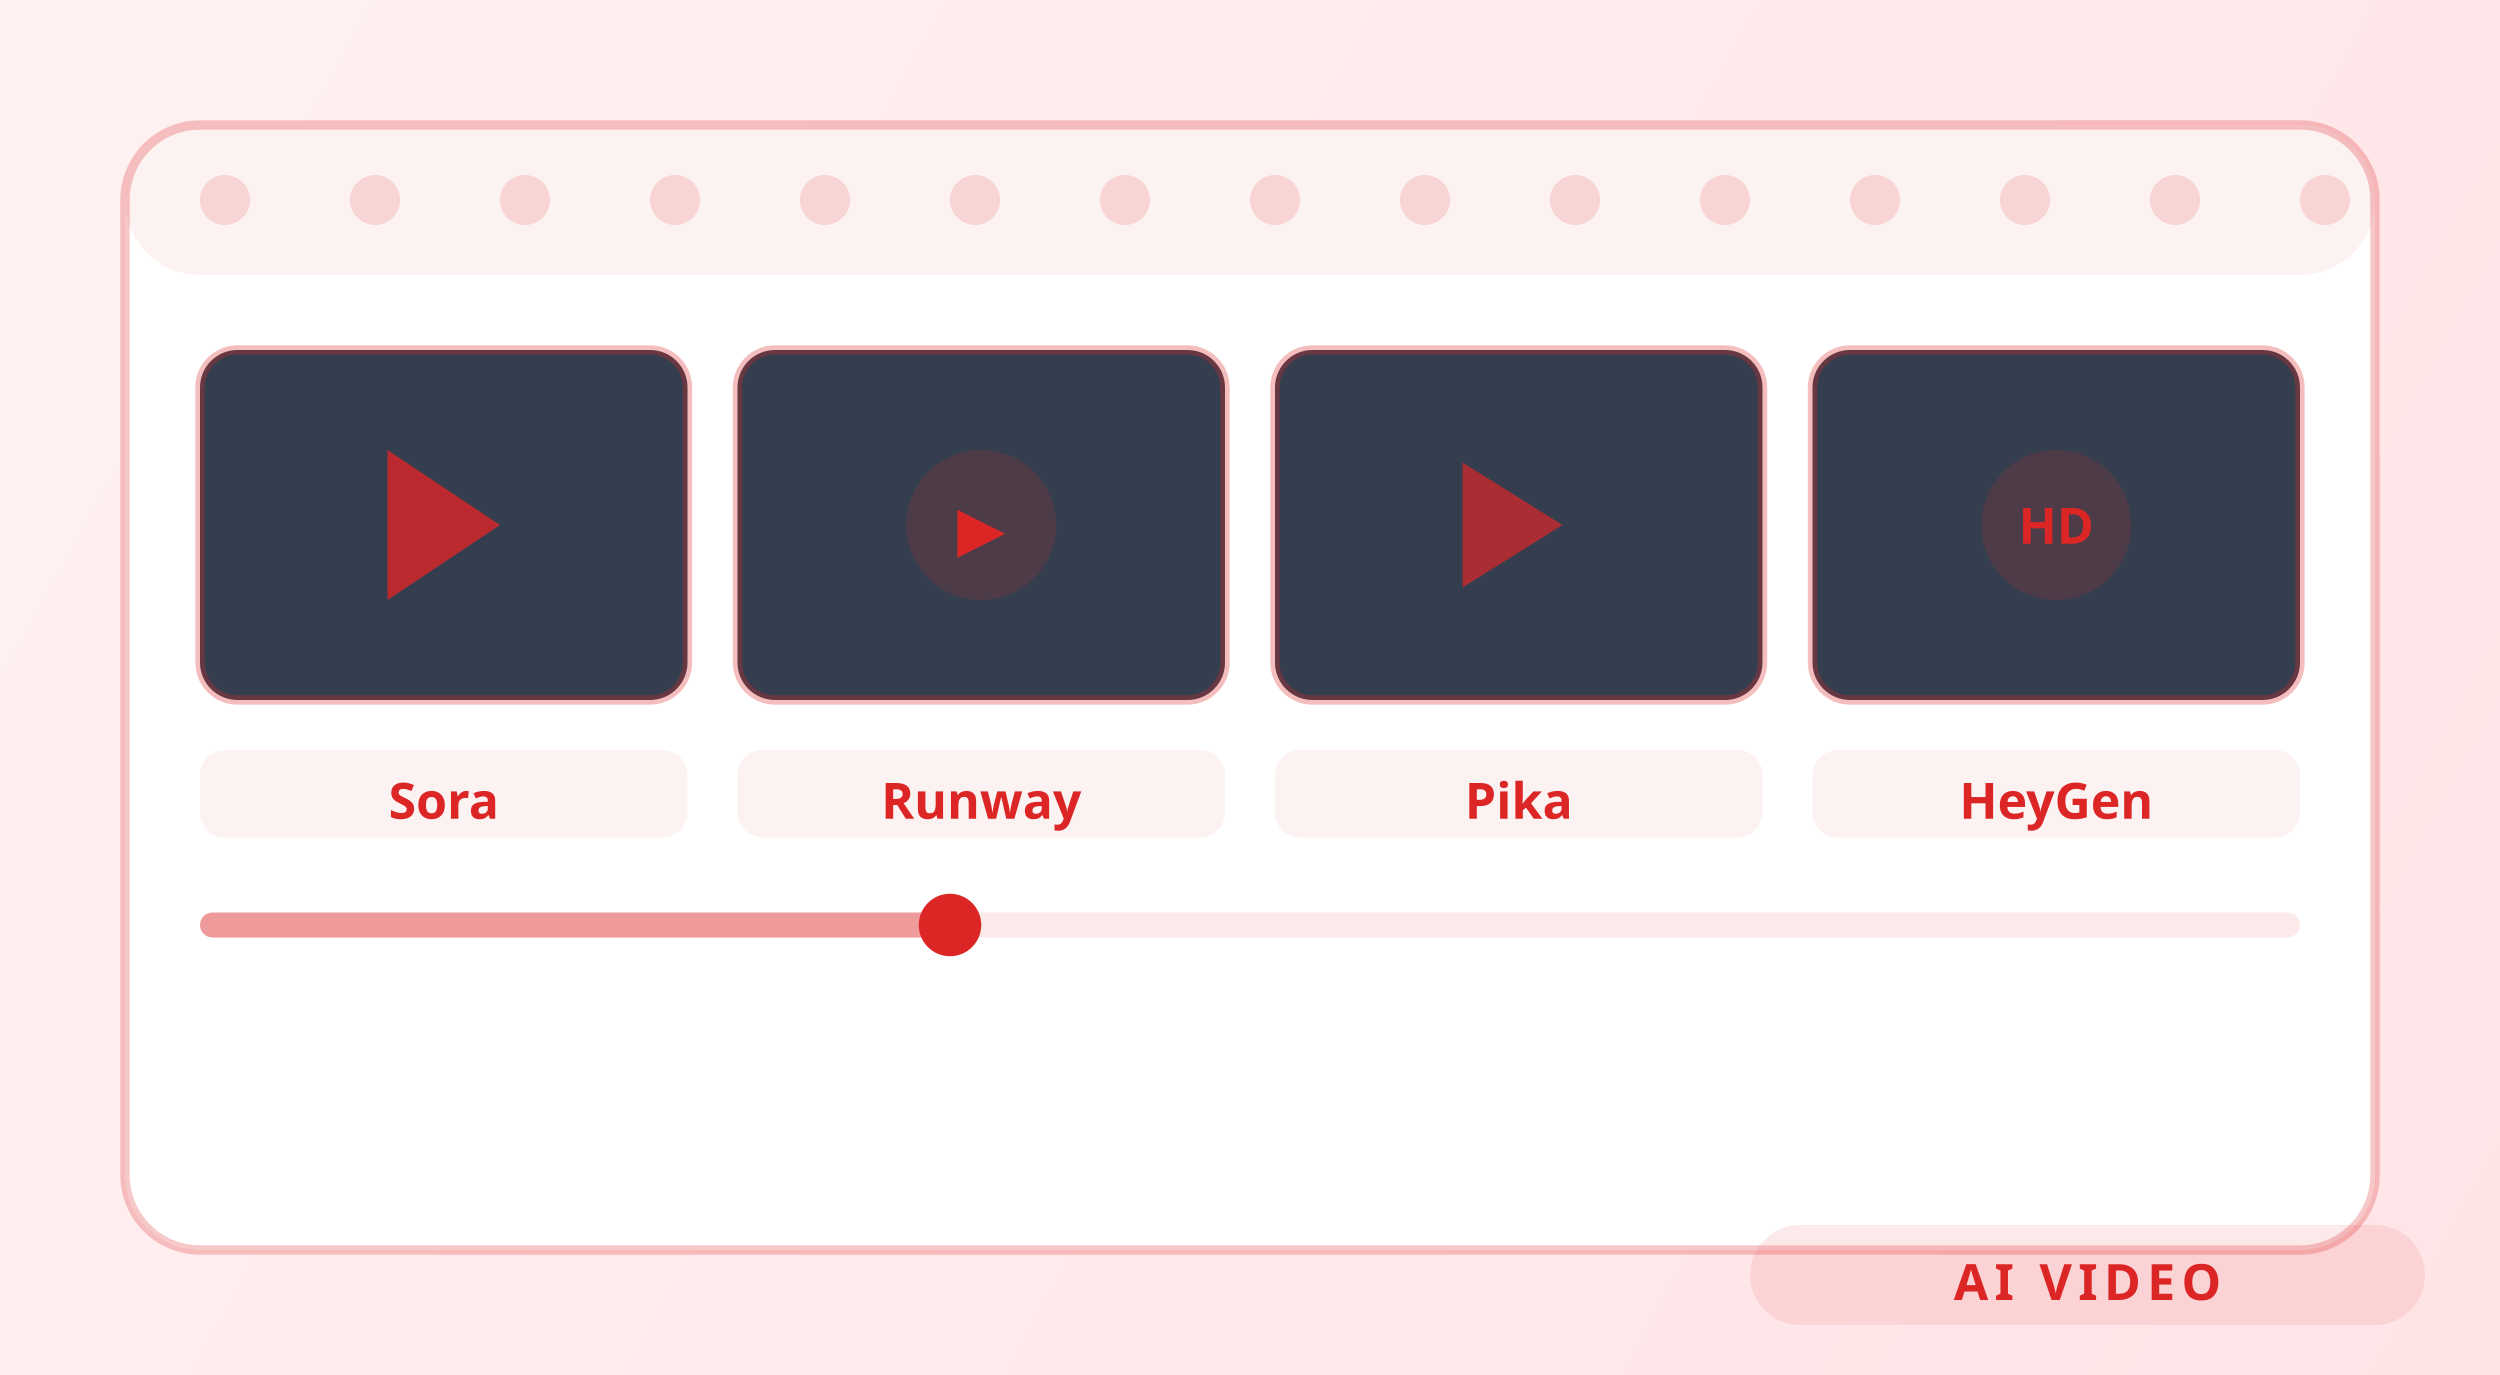
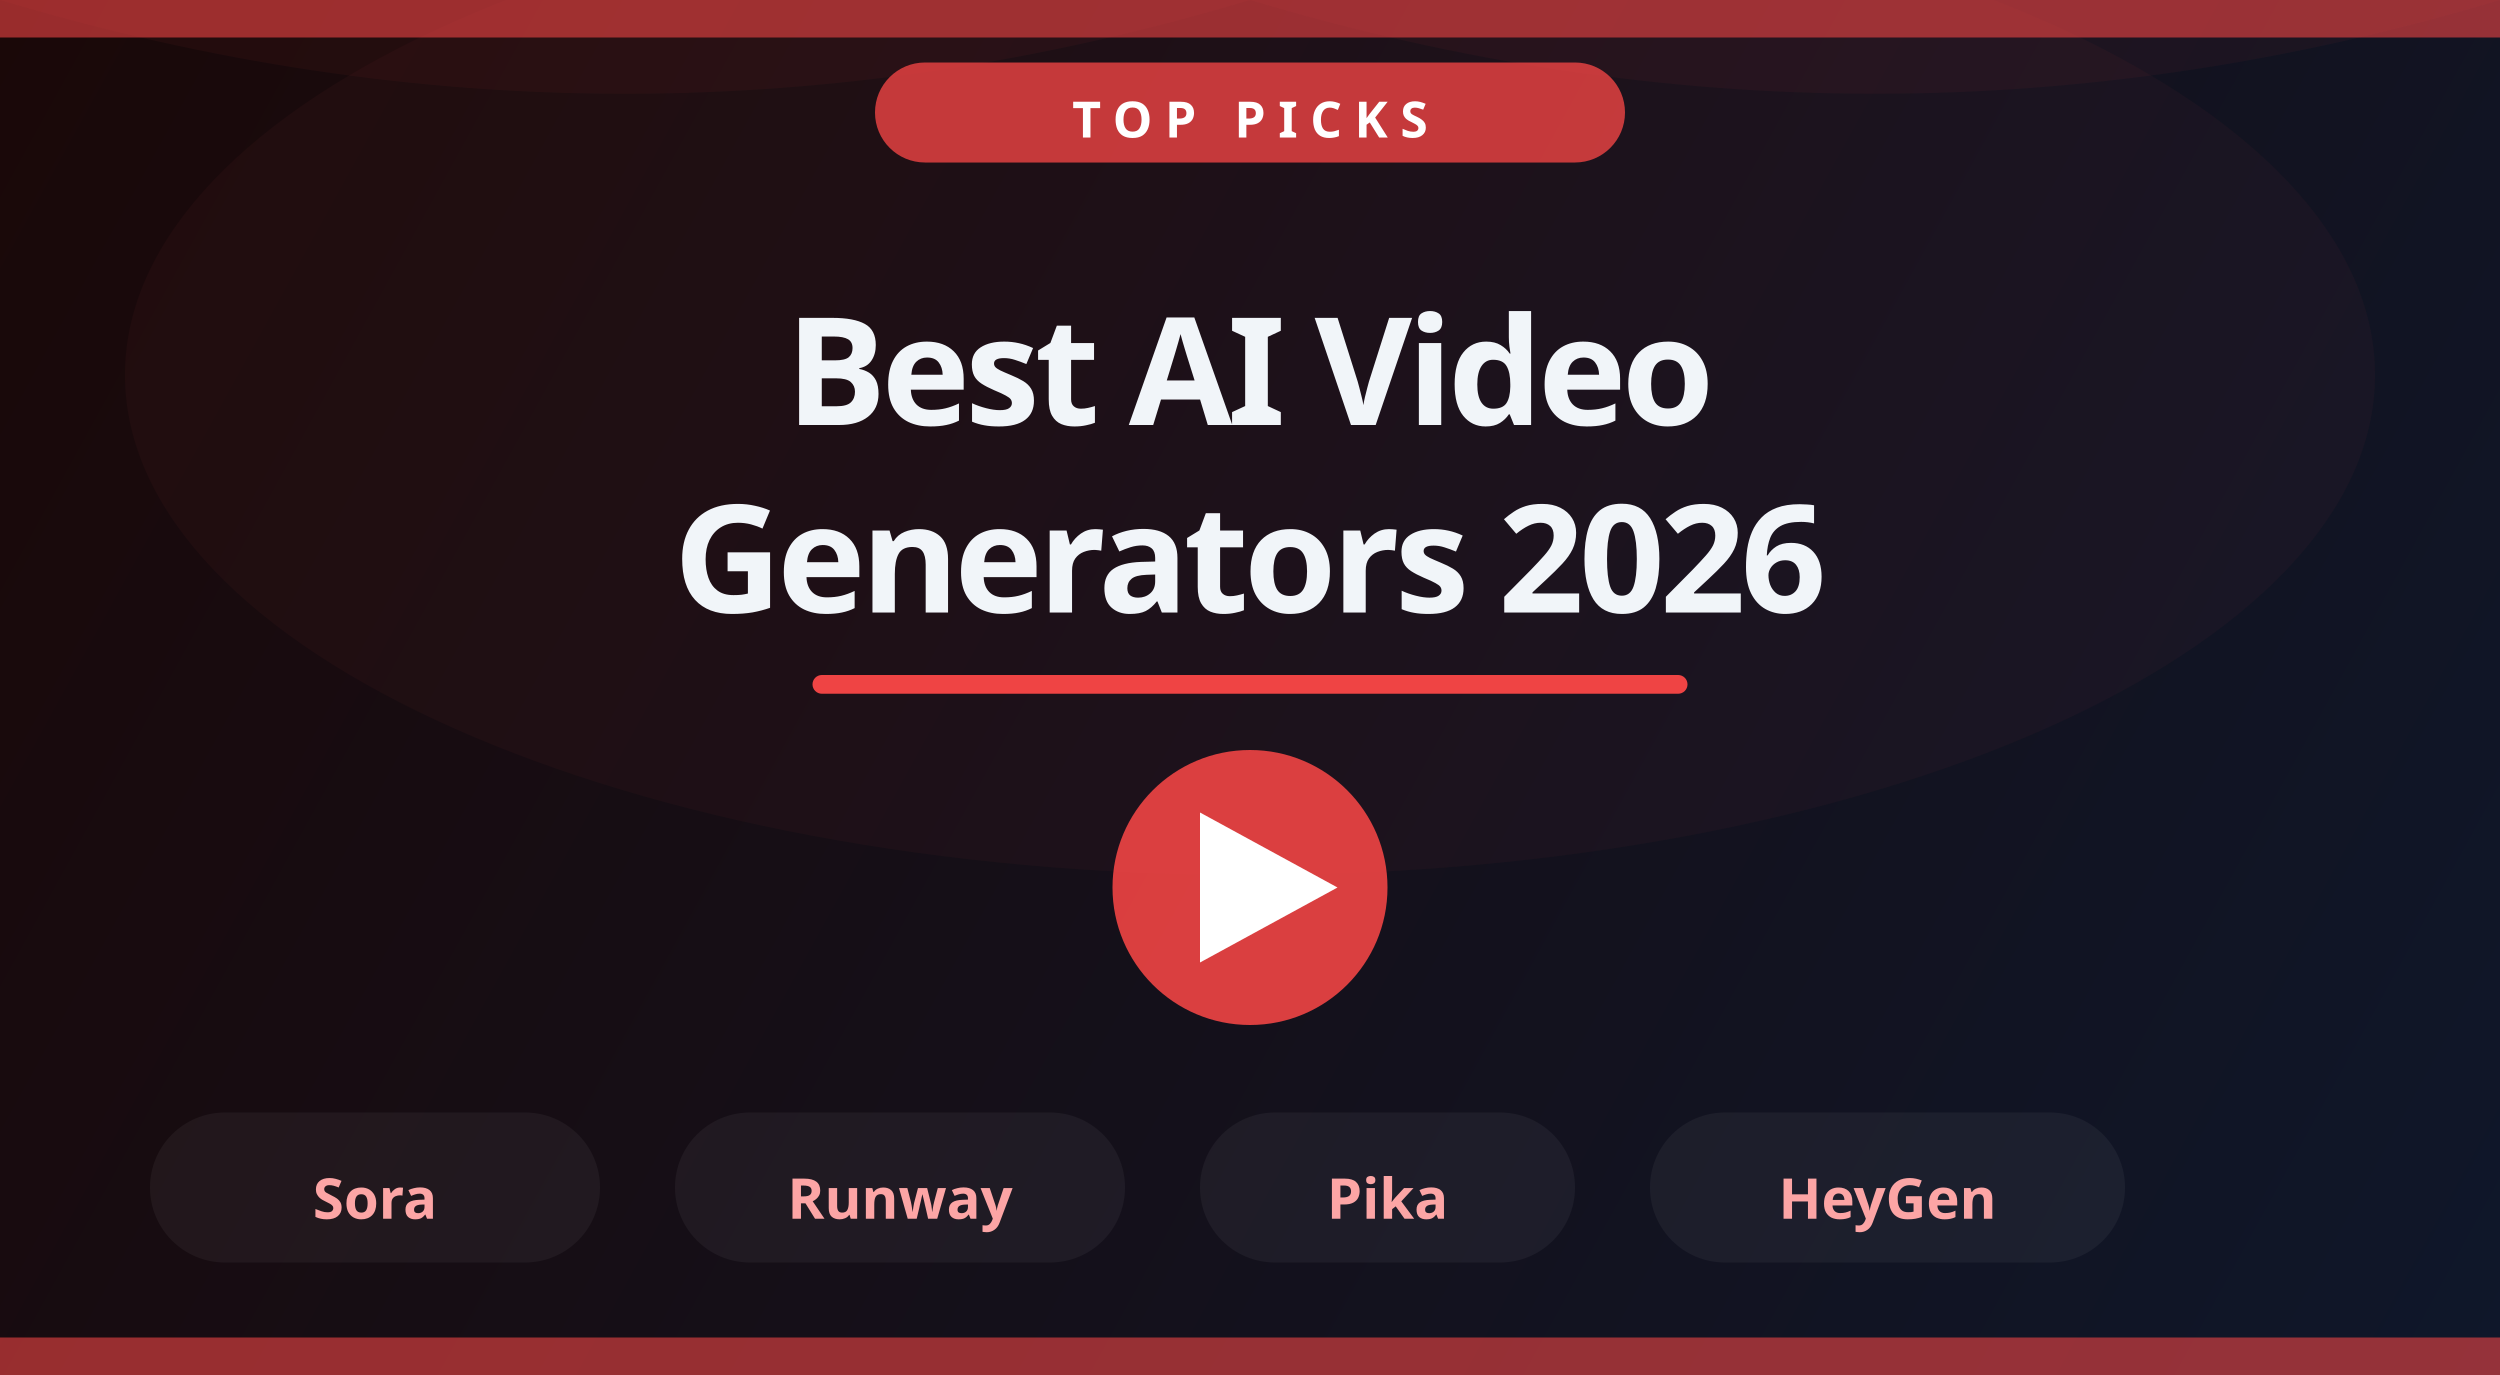
<svg xmlns="http://www.w3.org/2000/svg" viewBox="0 0 400 220" fill="none">
  <defs>
-     <linearGradient id="vd1" x1="0" y1="0" x2="400" y2="220" gradientUnits="userSpaceOnUse">
-       <stop stop-color="#fff1f2" />
-       <stop offset="1" stop-color="#ffe4e6" />
+     <linearGradient id="vs2" x1="0" y1="0" x2="400" y2="220" gradientUnits="userSpaceOnUse">
+       <stop stop-color="#1a0808" />
+       <stop offset="1" stop-color="#0f172a" />
    </linearGradient>
  </defs>
-   <rect width="400" height="220" fill="url(#vd1)" />
-   <rect x="20" y="20" width="360" height="180" rx="12" fill="#ffffff" stroke="#dc2626" stroke-width="1.5" stroke-opacity="0.25" />
-   <rect x="20" y="20" width="360" height="24" rx="12" fill="#dc2626" opacity="0.06" />
-   <circle cx="36" cy="32" r="4" fill="#dc2626" opacity="0.15" />
-   <circle cx="60" cy="32" r="4" fill="#dc2626" opacity="0.15" />
-   <circle cx="84" cy="32" r="4" fill="#dc2626" opacity="0.15" />
-   <circle cx="108" cy="32" r="4" fill="#dc2626" opacity="0.15" />
-   <circle cx="132" cy="32" r="4" fill="#dc2626" opacity="0.15" />
-   <circle cx="156" cy="32" r="4" fill="#dc2626" opacity="0.15" />
-   <circle cx="180" cy="32" r="4" fill="#dc2626" opacity="0.15" />
-   <circle cx="204" cy="32" r="4" fill="#dc2626" opacity="0.15" />
-   <circle cx="228" cy="32" r="4" fill="#dc2626" opacity="0.15" />
-   <circle cx="252" cy="32" r="4" fill="#dc2626" opacity="0.15" />
-   <circle cx="276" cy="32" r="4" fill="#dc2626" opacity="0.15" />
-   <circle cx="300" cy="32" r="4" fill="#dc2626" opacity="0.15" />
-   <circle cx="324" cy="32" r="4" fill="#dc2626" opacity="0.15" />
-   <circle cx="348" cy="32" r="4" fill="#dc2626" opacity="0.15" />
-   <circle cx="372" cy="32" r="4" fill="#dc2626" opacity="0.15" />
-   <rect x="32" y="56" width="78" height="56" rx="6" fill="#1e293b" opacity="0.9" />
-   <polygon points="62,72 62,96 80,84" fill="#dc2626" opacity="0.8" />
-   <rect x="32" y="56" width="78" height="56" rx="6" fill="none" stroke="#dc2626" stroke-width="1.5" stroke-opacity="0.3" />
-   <rect x="32" y="120" width="78" height="14" rx="4" fill="#dc2626" opacity="0.06" />
-   <text x="71" y="131" text-anchor="middle" fill="#dc2626" font-size="8" font-weight="700" font-family="system-ui">Sora</text>
-   <rect x="118" y="56" width="78" height="56" rx="6" fill="#1e293b" opacity="0.9" />
-   <rect x="118" y="56" width="78" height="56" rx="6" fill="none" stroke="#dc2626" stroke-width="1.5" stroke-opacity="0.3" />
-   <circle cx="157" cy="84" r="12" fill="#dc2626" opacity="0.15" />
-   <text x="157" y="88" text-anchor="middle" fill="#dc2626" font-size="10" font-weight="700" font-family="system-ui">▶</text>
-   <rect x="118" y="120" width="78" height="14" rx="4" fill="#dc2626" opacity="0.06" />
-   <text x="157" y="131" text-anchor="middle" fill="#dc2626" font-size="8" font-weight="700" font-family="system-ui">Runway</text>
-   <rect x="204" y="56" width="78" height="56" rx="6" fill="#1e293b" opacity="0.9" />
-   <rect x="204" y="56" width="78" height="56" rx="6" fill="none" stroke="#dc2626" stroke-width="1.5" stroke-opacity="0.3" />
-   <polygon points="234,74 234,94 250,84" fill="#dc2626" opacity="0.7" />
-   <rect x="204" y="120" width="78" height="14" rx="4" fill="#dc2626" opacity="0.06" />
-   <text x="243" y="131" text-anchor="middle" fill="#dc2626" font-size="8" font-weight="700" font-family="system-ui">Pika</text>
-   <rect x="290" y="56" width="78" height="56" rx="6" fill="#1e293b" opacity="0.9" />
-   <rect x="290" y="56" width="78" height="56" rx="6" fill="none" stroke="#dc2626" stroke-width="1.5" stroke-opacity="0.3" />
-   <circle cx="329" cy="84" r="12" fill="#dc2626" opacity="0.15" />
-   <text x="329" y="87" text-anchor="middle" fill="#dc2626" font-size="8" font-weight="600" font-family="system-ui">HD</text>
-   <rect x="290" y="120" width="78" height="14" rx="4" fill="#dc2626" opacity="0.06" />
-   <text x="329" y="131" text-anchor="middle" fill="#dc2626" font-size="8" font-weight="700" font-family="system-ui">HeyGen</text>
-   <rect x="32" y="146" width="336" height="4" rx="2" fill="#dc2626" opacity="0.1" />
-   <rect x="32" y="146" width="120" height="4" rx="2" fill="#dc2626" opacity="0.4" />
-   <circle cx="152" cy="148" r="5" fill="#dc2626" />
-   <rect x="280" y="196" width="108" height="16" rx="8" fill="#dc2626" opacity="0.1" />
-   <text x="334" y="208" text-anchor="middle" fill="#dc2626" font-size="8" font-weight="700" font-family="system-ui" letter-spacing="1">AI VIDEO</text>
+   <rect width="400" height="220" fill="url(#vs2)" />
+   <ellipse cx="200" cy="60" rx="180" ry="80" fill="#ef4444" opacity="0.04" />
+   <rect x="0" y="0" width="400" height="6" fill="#ef4444" opacity="0.6" />
+   <rect x="0" y="214" width="400" height="6" fill="#ef4444" opacity="0.6" />
+   <path d="M0 0 Q100 30 200 0 Q300 30 400 0" fill="#ef4444" opacity="0.05" />
+   <text x="200" y="68" text-anchor="middle" fill="#f1f5f9" font-size="24" font-weight="900" font-family="system-ui" letter-spacing="-0.8">Best AI Video</text>
+   <text x="200" y="98" text-anchor="middle" fill="#f1f5f9" font-size="24" font-weight="900" font-family="system-ui" letter-spacing="-0.8">Generators 2026</text>
+   <rect x="130" y="108" width="140" height="3" rx="1.5" fill="#ef4444" />
+   <circle cx="200" cy="142" r="22" fill="#ef4444" opacity="0.9" />
+   <polygon points="192,130 192,154 214,142" fill="#fff" />
+   <rect x="24" y="178" width="72" height="24" rx="12" fill="#fff" opacity="0.05" />
+   <text x="60" y="195" text-anchor="middle" fill="#fca5a5" font-size="9" font-weight="700" font-family="system-ui">Sora</text>
+   <rect x="108" y="178" width="72" height="24" rx="12" fill="#fff" opacity="0.05" />
+   <text x="144" y="195" text-anchor="middle" fill="#fca5a5" font-size="9" font-weight="700" font-family="system-ui">Runway</text>
+   <rect x="192" y="178" width="60" height="24" rx="12" fill="#fff" opacity="0.05" />
+   <text x="222" y="195" text-anchor="middle" fill="#fca5a5" font-size="9" font-weight="700" font-family="system-ui">Pika</text>
+   <rect x="264" y="178" width="76" height="24" rx="12" fill="#fff" opacity="0.05" />
+   <text x="302" y="195" text-anchor="middle" fill="#fca5a5" font-size="9" font-weight="700" font-family="system-ui">HeyGen</text>
+   <rect x="140" y="10" width="120" height="16" rx="8" fill="#ef4444" opacity="0.8" />
+   <text x="200" y="22" text-anchor="middle" fill="#fff" font-size="8" font-weight="800" font-family="system-ui" letter-spacing="2">TOP PICKS</text>
</svg>
